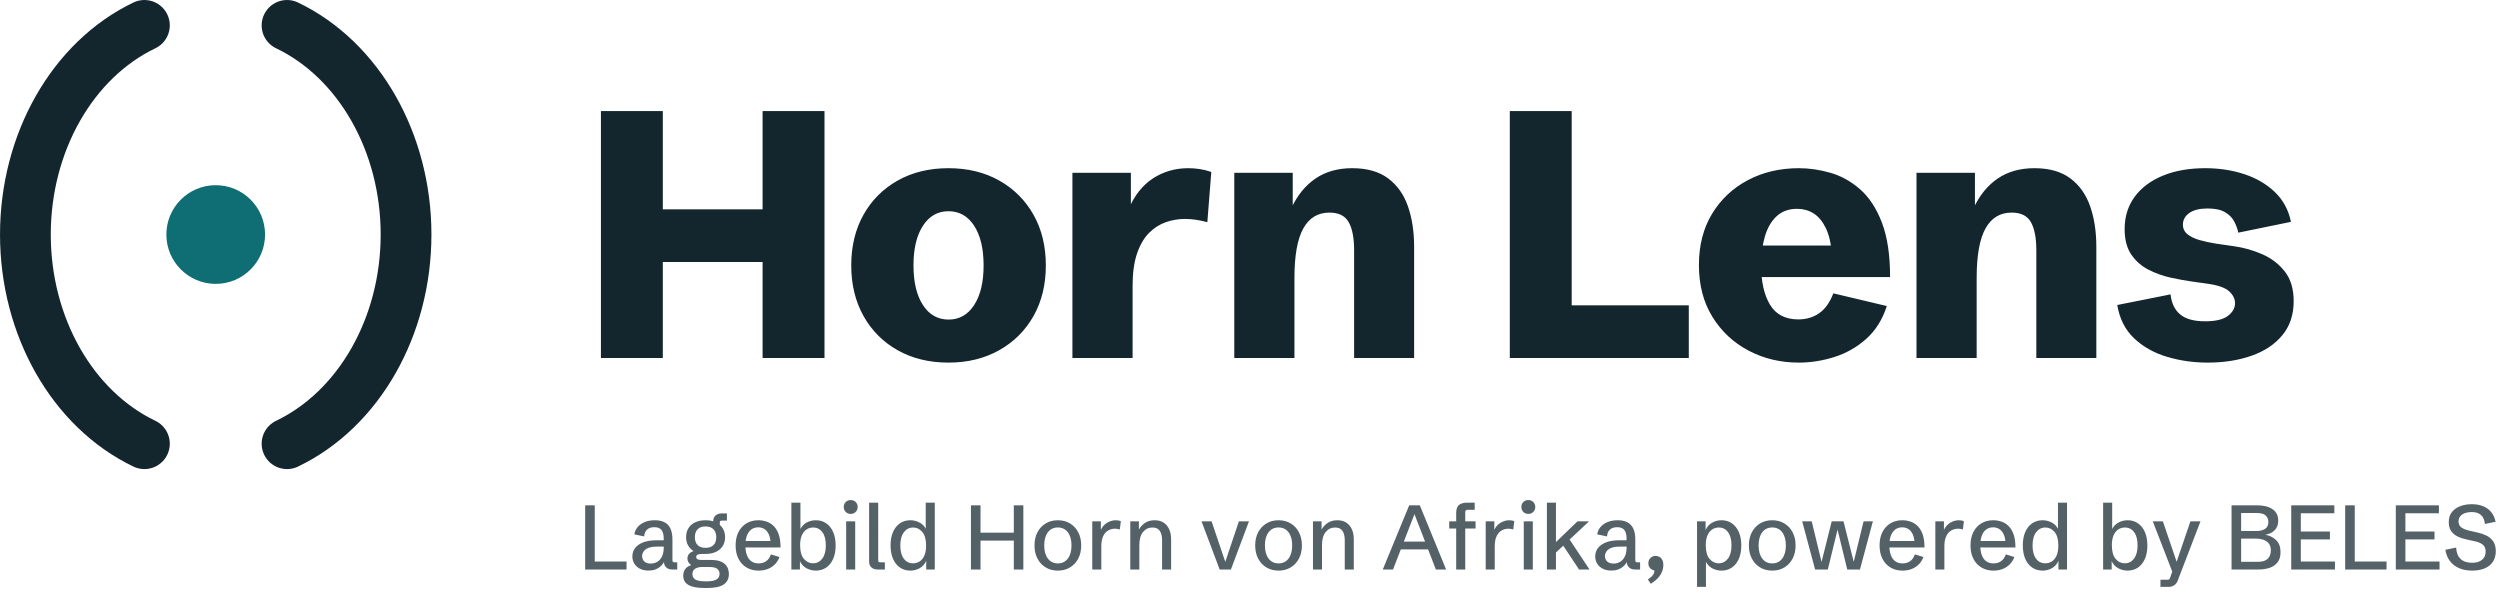
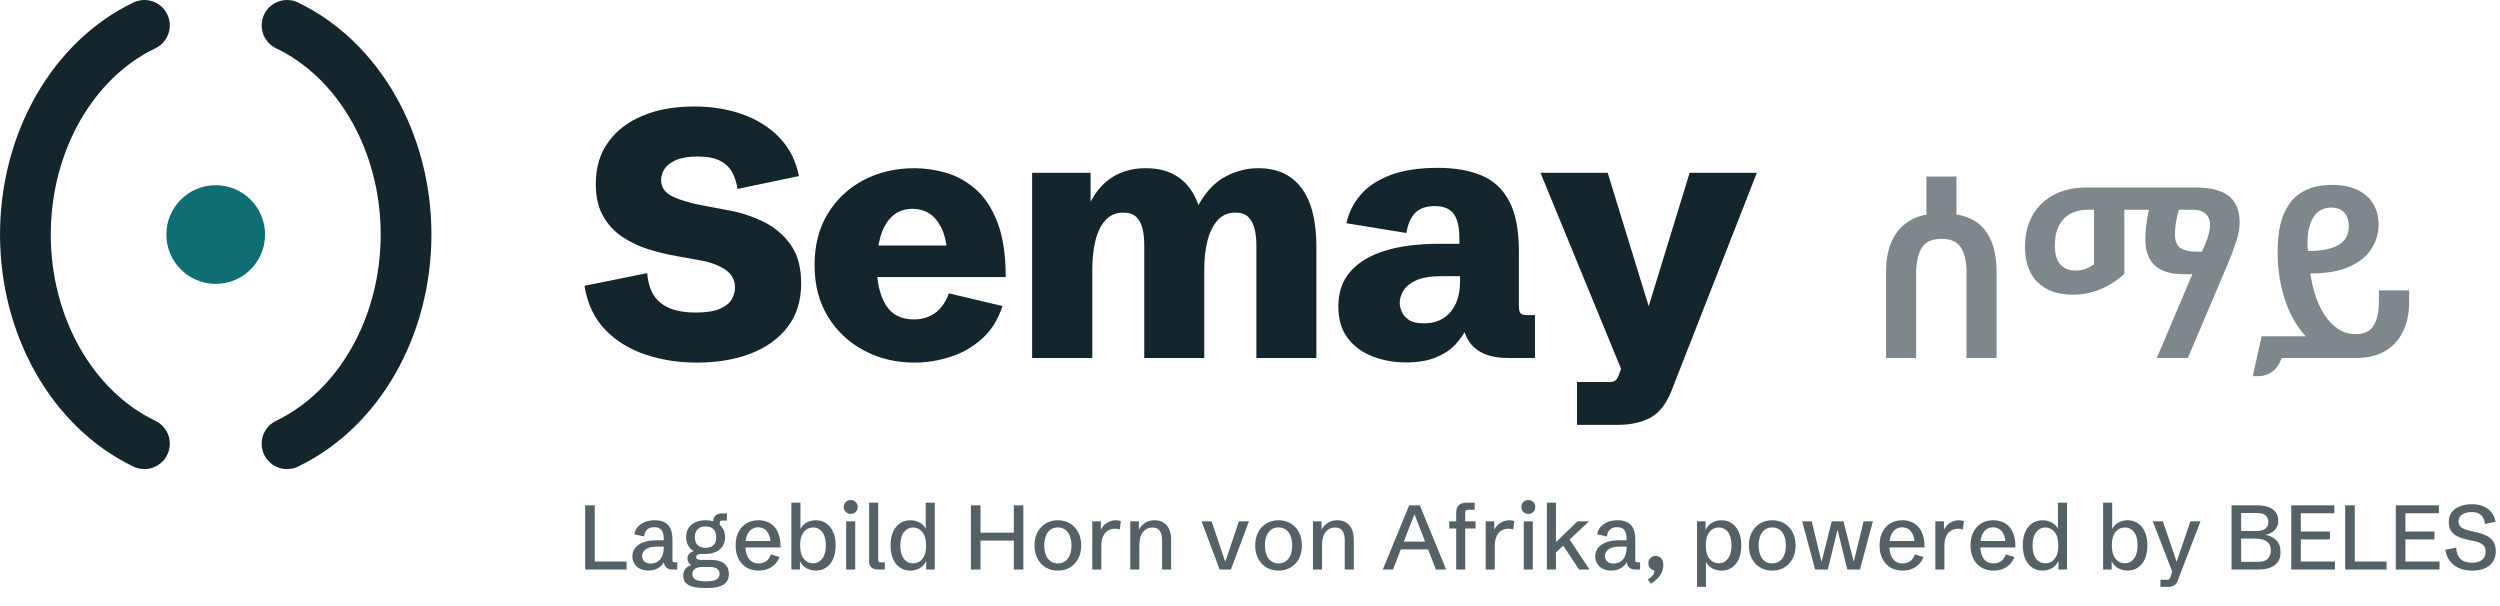
<svg xmlns="http://www.w3.org/2000/svg" viewBox="0 0 1424 345">
  <path d="M82.26 252.73 A108.417 128.495 0 0 1 82.26 14.46" fill="none" stroke="#13262E" stroke-width="28.91" stroke-linecap="round" />
  <path d="M163.49 14.46 A108.417 128.495 0 0 1 163.49 252.73" fill="none" stroke="#13262E" stroke-width="28.91" stroke-linecap="round" />
  <circle cx="122.87" cy="133.59" r="28.11" fill="#0F6E74" />
-   <path d="M342.288 203.906V63.281H377.542V119.238H434.378V63.281H469.632V203.906H434.378V149.219H377.542V203.906ZM540.241 206.543Q523.835 206.543 511.335 199.512Q498.835 192.48 491.852 179.98Q484.87 167.48 484.87 151.172Q484.87 134.766 491.852 122.314Q498.835 109.863 511.335 102.832Q523.835 95.801 540.241 95.801Q556.647 95.801 569.147 102.832Q581.647 109.863 588.678 122.314Q595.71 134.766 595.71 151.172Q595.71 167.578 588.678 180.029Q581.647 192.48 569.098 199.512Q556.55 206.543 540.241 206.543ZM540.339 182.031Q549.518 182.031 554.889 173.73Q560.26 165.43 560.26 151.172Q560.26 136.914 554.889 128.613Q549.518 120.312 540.241 120.312Q531.061 120.312 525.69 128.613Q520.319 136.914 520.319 151.172Q520.319 165.43 525.69 173.73Q531.061 182.031 540.339 182.031ZM610.85 203.906V98.438H644.151V122.754L642.686 119.434Q647.862 107.324 656.798 101.562Q665.733 95.801 676.866 95.801Q679.991 95.801 683.311 96.289Q686.632 96.777 689.952 97.949L687.706 126.562Q680.967 124.707 674.913 124.707Q669.444 124.707 664.171 126.514Q658.897 128.32 654.6 132.568Q650.303 136.816 647.716 144.238Q645.128 151.66 645.128 162.891V203.906ZM703.042 203.906V98.438H736.342V122.949L735.561 118.555Q740.639 107.617 749.282 101.709Q757.925 95.801 770.229 95.801Q782.925 95.801 790.688 101.611Q798.452 107.422 801.967 117.529Q805.483 127.637 805.483 140.527V203.906H771.303V142.578Q771.303 132.031 768.227 126.562Q765.151 121.094 757.241 121.094Q747.378 121.094 742.348 130.127Q737.319 139.16 737.319 158.301V203.906ZM859.983 203.906V63.281H895.237V173.926H961.936V203.906ZM1024.635 206.543Q1009.01 206.543 996.071 199.756Q983.132 192.969 975.417 180.518Q967.702 168.066 967.702 150.977Q967.702 134.082 975.221 121.729Q982.741 109.375 995.632 102.588Q1008.522 95.801 1024.635 95.801Q1033.522 95.801 1042.653 98.438Q1051.784 101.074 1059.499 107.812Q1067.214 114.551 1071.901 126.709Q1076.589 138.867 1076.589 157.812H989.675V139.844H1046.022L1043.483 144.629Q1042.702 135.449 1039.919 129.785Q1037.135 124.121 1032.985 121.533Q1028.835 118.945 1023.659 118.945Q1016.53 118.945 1011.989 123.145Q1007.448 127.344 1005.3 134.619Q1003.151 141.895 1003.151 151.172Q1003.151 165.137 1008.18 173.535Q1013.21 181.934 1024.342 181.934Q1031.178 181.934 1036.257 178.369Q1041.335 174.805 1044.264 167.09L1074.733 174.316Q1071.022 185.84 1063.063 192.969Q1055.104 200.098 1044.948 203.32Q1034.792 206.543 1024.635 206.543ZM1091.632 203.906V98.438H1124.932V122.949L1124.151 118.555Q1129.229 107.617 1137.872 101.709Q1146.514 95.801 1158.819 95.801Q1171.514 95.801 1179.278 101.611Q1187.042 107.422 1190.557 117.529Q1194.073 127.637 1194.073 140.527V203.906H1159.893V142.578Q1159.893 132.031 1156.817 126.562Q1153.741 121.094 1145.831 121.094Q1135.967 121.094 1130.938 130.127Q1125.909 139.16 1125.909 158.301V203.906ZM1257.456 206.543Q1245.346 206.543 1234.262 203.223Q1223.178 199.902 1215.561 192.676Q1207.944 185.449 1205.991 173.73L1236.362 167.676Q1237.143 175.195 1241.831 179.102Q1246.518 183.008 1255.991 183.008Q1265.073 183.008 1269.077 179.883Q1273.081 176.758 1273.081 172.656Q1273.081 169.043 1269.76 165.967Q1266.44 162.891 1257.553 161.621L1249.155 160.449Q1243.393 159.668 1236.655 158.203Q1229.917 156.738 1223.862 153.662Q1217.807 150.586 1213.999 145.02Q1210.19 139.453 1210.19 130.469Q1210.19 119.922 1215.854 112.158Q1221.518 104.395 1231.87 100.098Q1242.221 95.801 1256.089 95.801Q1268.1 95.801 1278.403 99.219Q1288.706 102.637 1295.786 109.424Q1302.866 116.211 1304.917 126.367L1274.936 132.52Q1274.253 129.297 1272.592 126.123Q1270.932 122.949 1267.368 120.85Q1263.803 118.75 1257.456 118.75Q1250.62 118.75 1247.007 121.338Q1243.393 123.926 1243.393 127.93Q1243.393 131.348 1246.03 133.447Q1248.667 135.547 1252.964 136.768Q1257.26 137.988 1262.241 138.77L1272.397 140.234Q1280.796 141.406 1288.608 144.824Q1296.421 148.242 1301.45 154.688Q1306.479 161.133 1306.479 171.582Q1306.479 183.105 1300.034 190.918Q1293.589 198.73 1282.456 202.637Q1271.323 206.543 1257.456 206.543Z" fill="#13262E" />
+   <path d="M396.975 206.543Q381.35 206.543 367.63 201.953Q353.909 197.363 344.632 187.695Q335.354 178.027 332.913 162.793L368.655 155.566Q369.534 167.188 376.37 172.607Q383.206 178.027 396.096 178.027Q405.081 178.027 409.964 175.928Q414.846 173.828 416.751 170.557Q418.655 167.285 418.655 163.77Q418.655 157.227 413.04 153.516Q407.425 149.805 398.635 148.242L386.135 145.996Q377.932 144.629 369.68 142.09Q361.428 139.551 354.544 134.961Q347.659 130.371 343.508 123.047Q339.358 115.723 339.358 104.785Q339.358 90.82 346.438 80.957Q353.518 71.094 366.165 65.869Q378.811 60.645 395.315 60.645Q410.55 60.645 423.147 65.186Q435.745 69.727 444.143 78.564Q452.542 87.402 455.081 100.293L420.12 107.617Q419.241 102.051 416.946 97.949Q414.651 93.848 410.012 91.504Q405.374 89.16 397.268 89.16Q389.749 89.16 385.208 91.113Q380.667 93.066 378.616 96.094Q376.565 99.121 376.565 102.539Q376.565 108.984 383.596 112.158Q390.628 115.332 401.663 117.285L414.553 119.727Q424.807 121.484 434.426 126.074Q444.046 130.664 450.198 139.16Q456.35 147.656 456.35 161.426Q456.35 176.172 448.635 186.23Q440.921 196.289 427.542 201.416Q414.163 206.543 396.975 206.543ZM520.905 206.543Q505.28 206.543 492.341 199.756Q479.401 192.969 471.686 180.518Q463.971 168.066 463.971 150.977Q463.971 134.082 471.491 121.729Q479.01 109.375 491.901 102.588Q504.792 95.801 520.905 95.801Q529.792 95.801 538.923 98.438Q548.053 101.074 555.768 107.812Q563.483 114.551 568.171 126.709Q572.858 138.867 572.858 157.812H485.944V139.844H542.292L539.753 144.629Q538.971 135.449 536.188 129.785Q533.405 124.121 529.255 121.533Q525.104 118.945 519.928 118.945Q512.8 118.945 508.258 123.145Q503.717 127.344 501.569 134.619Q499.421 141.895 499.421 151.172Q499.421 165.137 504.45 173.535Q509.479 181.934 520.612 181.934Q527.448 181.934 532.526 178.369Q537.604 174.805 540.534 167.09L571.003 174.316Q567.292 185.84 559.333 192.969Q551.374 200.098 541.217 203.32Q531.061 206.543 520.905 206.543ZM587.901 203.906V98.438H621.202V114.941Q626.182 105.371 634.141 100.586Q642.1 95.801 652.745 95.801Q663.975 95.801 671.495 101.123Q679.014 106.445 682.628 116.797Q688.975 105.371 698.008 100.586Q707.042 95.801 716.71 95.801Q733.018 95.801 741.417 107.227Q749.815 118.652 749.815 140.43V203.906H715.635V139.453Q715.635 134.668 714.659 130.518Q713.682 126.367 711.143 123.73Q708.604 121.094 703.624 121.094Q697.471 121.094 693.565 125.439Q689.659 129.785 687.803 137.061Q685.948 144.336 685.948 153.223V203.906H651.768V139.453Q651.768 134.668 650.841 130.469Q649.913 126.27 647.325 123.682Q644.737 121.094 639.757 121.094Q633.604 121.094 629.698 125.391Q625.792 129.688 623.985 136.963Q622.178 144.238 622.178 153.32V203.906ZM800.796 206.445Q790.932 206.445 782.094 203.125Q773.257 199.805 767.788 192.773Q762.319 185.742 762.319 174.512Q762.319 162.402 769.301 154.541Q776.284 146.68 789.028 142.773Q801.772 138.867 819.35 138.867H833.022L831.264 141.992V135.742Q831.264 126.172 827.993 121.777Q824.721 117.383 817.202 117.383Q809.878 117.383 806.069 121.289Q802.26 125.195 801.089 132.715L766.909 127.148Q768.862 118.262 774.868 111.133Q780.874 104.004 791.762 99.805Q802.651 95.605 819.057 95.605Q833.51 95.605 843.813 99.902Q854.116 104.199 859.633 114.551Q865.151 124.902 865.151 143.164V174.023Q865.151 177.344 866.079 178.418Q867.007 179.492 870.034 179.492H874.331V203.906H859.096Q845.815 203.906 839.272 197.51Q832.729 191.113 832.729 178.711V174.805L838.979 177.441Q837.807 181.738 835.512 186.719Q833.217 191.699 829.018 196.191Q824.819 200.684 817.934 203.564Q811.05 206.445 800.796 206.445ZM811.05 184.18Q817.397 184.18 821.987 181.348Q826.577 178.516 829.116 173.145Q831.655 167.773 831.655 160.156V157.324H821.01Q811.635 157.324 806.46 159.766Q801.284 162.207 799.282 165.723Q797.28 169.238 797.28 172.461Q797.28 174.609 798.354 177.344Q799.428 180.078 802.358 182.129Q805.288 184.18 811.05 184.18ZM898.26 241.992V217.578H916.815Q918.964 217.578 920.038 216.797Q921.112 216.016 921.991 213.77L926.483 201.855L924.823 213.672L877.46 98.438H915.741L940.448 178.809L937.811 178.613L962.421 98.438H1000.702L952.167 222.363Q947.675 233.887 940.008 237.939Q932.342 241.992 921.6 241.992Z" fill="#13262E" />
+   <path d="M1097.276 125.434V100.546H1114.412V125.434ZM1074.292 203.906V154.402Q1074.292 144.61 1077.624 137.198Q1080.956 129.786 1087.892 125.638Q1094.828 121.49 1106.116 121.49Q1122.436 121.49 1129.848 130.126Q1137.26 138.762 1137.26 154.674V203.906H1120.124V155.354Q1120.124 145.97 1116.928 141.006Q1113.732 136.042 1105.98 136.042Q1097.548 136.042 1094.488 141.414Q1091.428 146.786 1091.428 155.49V203.906ZM1228.516 203.906 1248.78 156.17H1243.476Q1232.868 156.17 1227.428 151.206Q1221.988 146.242 1221.988 136.45Q1221.988 132.506 1222.532 128.222Q1223.076 123.938 1224.028 119.45H1210.02V156.034Q1203.9 161.61 1196.42 164.738Q1188.94 167.866 1180.644 167.866Q1167.996 167.866 1160.72 160.862Q1153.444 153.858 1153.444 140.53Q1153.444 130.194 1157.728 122.646Q1162.012 115.098 1169.9 110.95Q1177.788 106.802 1188.532 106.802H1250.684Q1263.468 106.802 1269.588 111.698Q1275.708 116.594 1275.708 126.794Q1275.708 131.69 1273.6 138.014Q1271.492 144.338 1268.772 150.73L1246.196 203.906ZM1182.14 154.13Q1185.676 154.13 1188.124 153.11Q1190.572 152.09 1192.748 150.594V119.45H1189.484Q1180.644 119.45 1175.544 124.618Q1170.444 129.786 1170.444 139.85Q1170.444 147.194 1173.64 150.662Q1176.836 154.13 1182.14 154.13ZM1251.636 143.386H1254.22L1256.124 138.898Q1257.484 135.906 1258.164 132.982Q1258.844 130.058 1258.844 127.882Q1258.844 124.074 1256.26 121.762Q1253.676 119.45 1249.052 119.45H1241.028Q1239.804 123.938 1239.328 127.27Q1238.852 130.602 1238.852 133.594Q1238.852 139.034 1241.912 141.21Q1244.972 143.386 1251.636 143.386ZM1342.076 203.906Q1331.06 203.906 1322.628 198.942Q1314.196 193.978 1308.62 185.546Q1303.044 177.114 1300.188 166.302Q1297.332 155.49 1297.332 143.658Q1297.332 129.65 1301.14 121.218Q1304.948 112.786 1311.884 109.046Q1318.82 105.306 1328.068 105.306Q1337.044 105.306 1342.96 108.23Q1348.876 111.154 1351.868 116.254Q1354.86 121.354 1354.86 127.882Q1354.86 135.226 1350.848 141.618Q1346.836 148.01 1338.268 151.886Q1329.7 155.762 1315.964 155.762Q1316.916 162.426 1318.956 168.614Q1320.996 174.802 1324.26 179.698Q1327.524 184.594 1331.944 187.45Q1336.364 190.306 1341.804 190.306Q1349.012 190.306 1352.004 185.478Q1354.996 180.65 1354.996 171.81V165.418H1372.268V171.674Q1372.268 181.602 1368.732 188.878Q1365.196 196.154 1358.464 200.03Q1351.732 203.906 1342.076 203.906ZM1308.484 203.906V191.53H1327.252L1341.804 203.906ZM1314.74 142.978Q1321.404 142.978 1326.64 141.686Q1331.876 140.394 1334.868 137.266Q1337.86 134.138 1337.86 128.834Q1337.86 123.802 1335.208 121.014Q1332.556 118.226 1327.796 118.226Q1321.268 118.226 1317.8 123.598Q1314.332 128.97 1314.332 138.49Q1314.332 139.578 1314.4 140.734Q1314.468 141.89 1314.74 142.978ZM1283.188 214.242 1288.22 191.53H1317.052V203.906H1299.644Q1297.604 209.482 1294.068 211.862Q1290.532 214.242 1286.588 214.242Z" fill="#13262E" fill-opacity="0.55" />
  <path d="M333.311 324.387V287.825H338.77V319.843H356.874V324.387ZM369.366 324.997Q366.649 324.997 364.58 323.981Q362.51 322.966 361.355 321.137Q360.2 319.309 360.2 316.897Q360.2 314.282 361.723 312.213Q363.247 310.143 366.332 308.937Q369.417 307.731 374.114 307.731H378.507L378.05 308.239V306.716Q378.05 303.593 376.818 301.942Q375.587 300.292 372.717 300.292Q369.975 300.292 368.515 301.701Q367.055 303.11 366.928 305.548L361.342 304.38Q361.622 302.171 363.094 300.343Q364.567 298.514 367.093 297.423Q369.62 296.331 373.048 296.331Q376.45 296.331 378.659 297.562Q380.868 298.794 381.947 301.219Q383.026 303.643 383.026 307.249V318.903Q383.026 319.741 383.267 320.02Q383.508 320.3 384.296 320.3H385.768V324.387H382.798Q380.741 324.387 379.471 323.194Q378.202 322.001 378.202 320.046V318.294L379.014 318.421Q378.633 319.512 377.91 320.655Q377.186 321.798 376.031 322.788Q374.876 323.778 373.225 324.387Q371.575 324.997 369.366 324.997ZM370.661 321.011Q372.667 321.011 374.355 320.033Q376.044 319.055 377.059 316.999Q378.075 314.942 378.075 311.692V311.362H374.089Q370.889 311.362 369.061 312.2Q367.233 313.038 366.484 314.269Q365.735 315.501 365.735 316.694Q365.735 317.862 366.256 318.84Q366.776 319.817 367.868 320.414Q368.96 321.011 370.661 321.011ZM401.383 334.925Q395.112 334.925 392.141 333.198Q389.171 331.471 389.171 327.866Q389.171 325.784 390.237 324.235Q391.303 322.686 393.716 321.874Q392.751 321.264 392.154 320.3Q391.557 319.335 391.557 318.141Q391.557 316.669 392.471 315.539Q393.385 314.409 395.087 313.901Q393.055 312.682 391.925 310.651Q390.796 308.62 390.796 305.954Q390.796 303.009 392.141 300.85Q393.487 298.692 395.975 297.512Q398.464 296.331 401.866 296.331Q405.268 296.331 407.769 297.512Q410.27 298.692 411.641 300.863Q413.012 303.034 413.012 306.005Q413.012 308.925 411.641 311.057Q410.27 313.19 407.757 314.358Q405.243 315.526 401.79 315.526H399.581Q396.559 315.526 396.559 317.278Q396.559 318.954 399.505 318.954H405.014Q408.137 318.954 410.118 319.678Q412.098 320.401 413.203 321.582Q414.307 322.762 414.739 324.159Q415.171 325.555 415.171 326.927Q415.171 330.989 412.149 332.957Q409.128 334.925 402.805 334.925ZM401.434 331.116H402.831Q409.864 331.116 409.864 326.901Q409.864 325.175 408.607 324.07Q407.35 322.966 404.253 322.966H399.835Q397.575 322.966 395.988 323.918Q394.401 324.87 394.401 327.054Q394.401 329.11 396.115 330.113Q397.829 331.116 401.434 331.116ZM401.866 312.048Q404.811 312.048 406.398 310.486Q407.985 308.925 407.985 306.005Q407.985 303.085 406.398 301.472Q404.811 299.86 401.866 299.86Q398.946 299.86 397.372 301.46Q395.798 303.059 395.798 306.005Q395.798 308.925 397.372 310.486Q398.946 312.048 401.866 312.048ZM406.258 299.505V296.762Q406.258 294.807 407.592 293.627Q408.925 292.446 410.93 292.446H414.053V296.534H411.26Q410.473 296.534 410.232 296.813Q409.991 297.093 409.991 297.93V299.505ZM432.132 325.022Q428.171 325.022 425.225 323.258Q422.28 321.493 420.642 318.281Q419.005 315.069 419.005 310.677Q419.005 306.284 420.63 303.072Q422.255 299.86 425.175 298.096Q428.094 296.331 431.979 296.331Q434.188 296.331 436.423 297.029Q438.657 297.727 440.51 299.454Q442.364 301.18 443.481 304.189Q444.598 307.198 444.598 311.819H422.331V308.137H440.079L438.962 309.661Q438.835 306.309 437.857 304.265Q436.88 302.221 435.318 301.295Q433.757 300.368 431.878 300.368Q429.567 300.368 427.929 301.599Q426.292 302.831 425.428 305.141Q424.565 307.452 424.565 310.727Q424.565 315.552 426.508 318.23Q428.45 320.909 432.106 320.909Q434.696 320.909 436.473 319.601Q438.251 318.294 439.114 315.78L444.014 317.278Q443.024 319.792 441.298 321.518Q439.571 323.245 437.235 324.134Q434.899 325.022 432.132 325.022ZM464.682 325.022Q461.889 325.022 459.325 323.651Q456.76 322.28 455.364 319.106L455.643 318.929V324.387H450.768V286.302H455.923V302.628L455.516 302.221Q456.71 299.225 459.249 297.778Q461.788 296.331 464.708 296.331Q468.085 296.331 470.624 298.083Q473.163 299.835 474.572 303.059Q475.981 306.284 475.981 310.702Q475.981 315.145 474.559 318.357Q473.137 321.569 470.598 323.296Q468.059 325.022 464.682 325.022ZM463.083 320.858Q466.333 320.858 468.364 318.192Q470.395 315.526 470.395 310.6Q470.395 305.802 468.427 303.136Q466.46 300.47 463.133 300.47Q461.128 300.47 459.439 301.549Q457.751 302.628 456.748 304.862Q455.745 307.096 455.745 310.6Q455.745 315.805 457.89 318.332Q460.036 320.858 463.083 320.858ZM481.973 324.387V296.966H487.128V324.387ZM484.563 292.725Q482.862 292.725 481.732 291.596Q480.602 290.466 480.602 288.79Q480.602 287.063 481.732 285.946Q482.862 284.829 484.563 284.829Q486.264 284.829 487.394 285.946Q488.524 287.063 488.524 288.79Q488.524 290.466 487.394 291.596Q486.264 292.725 484.563 292.725ZM499.721 324.387Q497.716 324.387 496.383 323.194Q495.05 322.001 495.05 320.046V286.302H500.229V318.903Q500.229 319.741 500.47 320.02Q500.712 320.3 501.499 320.3H504.012V324.387ZM518.51 325.022Q515.159 325.022 512.607 323.27Q510.055 321.518 508.659 318.294Q507.262 315.069 507.262 310.651Q507.262 306.208 508.672 302.996Q510.081 299.784 512.633 298.057Q515.184 296.331 518.561 296.331Q521.329 296.331 523.906 297.702Q526.483 299.073 527.854 302.247L527.296 302.425V286.302H532.45V324.387H527.575V318.725L527.702 319.132Q526.508 322.128 523.982 323.575Q521.456 325.022 518.51 325.022ZM520.085 320.858Q522.141 320.858 523.817 319.792Q525.493 318.725 526.496 316.478Q527.499 314.231 527.499 310.753Q527.499 305.522 525.341 302.996Q523.182 300.47 520.135 300.47Q516.911 300.47 514.867 303.148Q512.823 305.827 512.823 310.753Q512.823 315.552 514.791 318.205Q516.758 320.858 520.085 320.858ZM553.042 324.387V287.825H558.501V303.389H577.467V287.825H582.901V324.387H577.467V307.909H558.501V324.387ZM602.553 325.022Q598.618 325.022 595.609 323.194Q592.6 321.366 590.925 318.141Q589.249 314.917 589.249 310.677Q589.249 306.436 590.925 303.212Q592.6 299.987 595.609 298.159Q598.618 296.331 602.553 296.331Q606.489 296.331 609.498 298.159Q612.507 299.987 614.182 303.212Q615.858 306.436 615.858 310.677Q615.858 314.917 614.182 318.141Q612.507 321.366 609.498 323.194Q606.489 325.022 602.553 325.022ZM602.553 320.909Q606.159 320.909 608.241 318.154Q610.323 315.399 610.323 310.677Q610.323 305.929 608.241 303.186Q606.159 300.444 602.553 300.444Q598.948 300.444 596.866 303.186Q594.784 305.929 594.784 310.677Q594.784 315.399 596.866 318.154Q598.948 320.909 602.553 320.909ZM622.155 324.387V296.966H627.055V302.882L626.878 302.171Q628.122 299.276 630.547 297.804Q632.971 296.331 635.561 296.331Q636.298 296.331 637.034 296.458Q637.77 296.585 638.43 296.889L637.846 301.587Q636.399 301.13 634.977 301.13Q634.012 301.13 632.705 301.498Q631.397 301.866 630.178 302.907Q628.96 303.948 628.134 305.967Q627.309 307.985 627.309 311.261V324.387ZM643.813 324.387V296.966H648.714V303.186L648.536 302.069Q649.678 299.606 652.014 297.969Q654.35 296.331 657.702 296.331Q660.698 296.331 662.78 297.677Q664.862 299.022 665.967 301.46Q667.071 303.897 667.071 307.274V324.387H661.917V307.655Q661.917 304.38 660.647 302.425Q659.378 300.47 656.407 300.47Q653.157 300.47 651.062 303.034Q648.967 305.598 648.967 310.524V324.387ZM694.721 324.387 684.387 296.966H690.126L698.301 321.163H697.54L705.665 296.966H711.403L701.12 324.387ZM728.262 325.022Q724.327 325.022 721.318 323.194Q718.309 321.366 716.633 318.141Q714.958 314.917 714.958 310.677Q714.958 306.436 716.633 303.212Q718.309 299.987 721.318 298.159Q724.327 296.331 728.262 296.331Q732.198 296.331 735.207 298.159Q738.216 299.987 739.891 303.212Q741.567 306.436 741.567 310.677Q741.567 314.917 739.891 318.141Q738.216 321.366 735.207 323.194Q732.198 325.022 728.262 325.022ZM728.262 320.909Q731.868 320.909 733.95 318.154Q736.032 315.399 736.032 310.677Q736.032 305.929 733.95 303.186Q731.868 300.444 728.262 300.444Q724.657 300.444 722.575 303.186Q720.493 305.929 720.493 310.677Q720.493 315.399 722.575 318.154Q724.657 320.909 728.262 320.909ZM747.864 324.387V296.966H752.764V303.186L752.587 302.069Q753.729 299.606 756.065 297.969Q758.401 296.331 761.753 296.331Q764.749 296.331 766.831 297.677Q768.913 299.022 770.017 301.46Q771.122 303.897 771.122 307.274V324.387H765.967V307.655Q765.967 304.38 764.698 302.425Q763.428 300.47 760.458 300.47Q757.208 300.47 755.113 303.034Q753.018 305.598 753.018 310.524V324.387ZM787.626 324.387 802.682 287.825H808.725L823.706 324.387H817.866L805.678 292.852L793.466 324.387ZM795.878 312.936V308.493H815.428V312.936ZM829.444 324.387V292.243Q829.444 289.069 830.967 287.685Q832.491 286.302 836.02 286.302H839.981V290.389H835.995Q835.233 290.389 834.916 290.72Q834.598 291.05 834.598 291.811V324.387ZM825.483 301.054V296.966H840.489V301.054ZM846.253 324.387V296.966H851.153V302.882L850.975 302.171Q852.219 299.276 854.644 297.804Q857.069 296.331 859.659 296.331Q860.395 296.331 861.132 296.458Q861.868 296.585 862.528 296.889L861.944 301.587Q860.497 301.13 859.075 301.13Q858.11 301.13 856.802 301.498Q855.495 301.866 854.276 302.907Q853.057 303.948 852.232 305.967Q851.407 307.985 851.407 311.261V324.387ZM867.936 324.387V296.966H873.091V324.387ZM870.526 292.725Q868.825 292.725 867.695 291.596Q866.565 290.466 866.565 288.79Q866.565 287.063 867.695 285.946Q868.825 284.829 870.526 284.829Q872.227 284.829 873.357 285.946Q874.487 287.063 874.487 288.79Q874.487 290.466 873.357 291.596Q872.227 292.725 870.526 292.725ZM881.114 324.387V286.302H886.268V308.772L898.532 296.966H905.108L894.063 307.325L905.387 324.387H899.421L890.432 310.829L886.268 314.714V324.387ZM917.803 324.997Q915.087 324.997 913.017 323.981Q910.948 322.966 909.793 321.137Q908.637 319.309 908.637 316.897Q908.637 314.282 910.161 312.213Q911.684 310.143 914.769 308.937Q917.854 307.731 922.551 307.731H926.944L926.487 308.239V306.716Q926.487 303.593 925.256 301.942Q924.024 300.292 921.155 300.292Q918.413 300.292 916.953 301.701Q915.493 303.11 915.366 305.548L909.78 304.38Q910.059 302.171 911.532 300.343Q913.005 298.514 915.531 297.423Q918.057 296.331 921.485 296.331Q924.887 296.331 927.096 297.562Q929.305 298.794 930.384 301.219Q931.464 303.643 931.464 307.249V318.903Q931.464 319.741 931.705 320.02Q931.946 320.3 932.733 320.3H934.206V324.387H931.235Q929.178 324.387 927.909 323.194Q926.639 322.001 926.639 320.046V318.294L927.452 318.421Q927.071 319.512 926.347 320.655Q925.624 321.798 924.468 322.788Q923.313 323.778 921.663 324.387Q920.012 324.997 917.803 324.997ZM919.098 321.011Q921.104 321.011 922.793 320.033Q924.481 319.055 925.497 316.999Q926.512 314.942 926.512 311.692V311.362H922.526Q919.327 311.362 917.499 312.2Q915.671 313.038 914.922 314.269Q914.173 315.501 914.173 316.694Q914.173 317.862 914.693 318.84Q915.214 319.817 916.305 320.414Q917.397 321.011 919.098 321.011ZM940.3 332.512 938.624 330.075 939.436 329.491Q940.934 328.399 941.62 327.396Q942.305 326.393 942.305 325.098V323.956L943.016 324.946Q941.264 324.946 940.084 323.791Q938.903 322.636 938.903 320.833Q938.903 319.005 940.096 317.824Q941.29 316.643 943.042 316.643Q944.159 316.643 945.162 317.164Q946.165 317.684 946.8 318.827Q947.434 319.97 947.434 321.848Q947.434 324.514 945.987 327.054Q944.54 329.593 941.721 331.548ZM966.63 334.29V296.966H971.505V302.628L971.378 302.221Q972.571 299.225 975.11 297.778Q977.649 296.331 980.569 296.331Q983.946 296.331 986.485 298.083Q989.024 299.835 990.433 303.059Q991.842 306.284 991.842 310.702Q991.842 315.145 990.421 318.357Q988.999 321.569 986.46 323.296Q983.921 325.022 980.544 325.022Q977.751 325.022 975.186 323.651Q972.622 322.28 971.225 319.106L971.708 318.929V334.29ZM978.944 320.858Q982.194 320.858 984.225 318.192Q986.257 315.526 986.257 310.6Q986.257 305.802 984.289 303.136Q982.321 300.47 978.995 300.47Q976.989 300.47 975.3 301.549Q973.612 302.628 972.609 304.862Q971.606 307.096 971.606 310.6Q971.606 315.805 973.752 318.332Q975.897 320.858 978.944 320.858ZM1009.464 325.022Q1005.528 325.022 1002.519 323.194Q999.51 321.366 997.835 318.141Q996.159 314.917 996.159 310.677Q996.159 306.436 997.835 303.212Q999.51 299.987 1002.519 298.159Q1005.528 296.331 1009.464 296.331Q1013.399 296.331 1016.408 298.159Q1019.417 299.987 1021.092 303.212Q1022.768 306.436 1022.768 310.677Q1022.768 314.917 1021.092 318.141Q1019.417 321.366 1016.408 323.194Q1013.399 325.022 1009.464 325.022ZM1009.464 320.909Q1013.069 320.909 1015.151 318.154Q1017.233 315.399 1017.233 310.677Q1017.233 305.929 1015.151 303.186Q1013.069 300.444 1009.464 300.444Q1005.858 300.444 1003.776 303.186Q1001.694 305.929 1001.694 310.677Q1001.694 315.399 1003.776 318.154Q1005.858 320.909 1009.464 320.909ZM1033.889 324.387 1026.526 296.966H1031.96L1037.926 321.645H1037.165L1043.335 296.966H1050.063L1056.335 321.798H1055.446L1061.489 296.966H1066.796L1059.432 324.387H1052.196L1046.229 299.86H1047.118L1041.126 324.387ZM1083.731 325.022Q1079.77 325.022 1076.825 323.258Q1073.88 321.493 1072.242 318.281Q1070.604 315.069 1070.604 310.677Q1070.604 306.284 1072.229 303.072Q1073.854 299.86 1076.774 298.096Q1079.694 296.331 1083.579 296.331Q1085.788 296.331 1088.022 297.029Q1090.257 297.727 1092.11 299.454Q1093.964 301.18 1095.081 304.189Q1096.198 307.198 1096.198 311.819H1073.93V308.137H1091.678L1090.561 309.661Q1090.434 306.309 1089.457 304.265Q1088.479 302.221 1086.918 301.295Q1085.356 300.368 1083.477 300.368Q1081.167 300.368 1079.529 301.599Q1077.891 302.831 1077.028 305.141Q1076.165 307.452 1076.165 310.727Q1076.165 315.552 1078.107 318.23Q1080.05 320.909 1083.706 320.909Q1086.296 320.909 1088.073 319.601Q1089.85 318.294 1090.714 315.78L1095.614 317.278Q1094.624 319.792 1092.897 321.518Q1091.171 323.245 1088.835 324.134Q1086.499 325.022 1083.731 325.022ZM1102.368 324.387V296.966H1107.268V302.882L1107.091 302.171Q1108.335 299.276 1110.759 297.804Q1113.184 296.331 1115.774 296.331Q1116.51 296.331 1117.247 296.458Q1117.983 296.585 1118.643 296.889L1118.059 301.587Q1116.612 301.13 1115.19 301.13Q1114.225 301.13 1112.918 301.498Q1111.61 301.866 1110.391 302.907Q1109.173 303.948 1108.347 305.967Q1107.522 307.985 1107.522 311.261V324.387ZM1135.528 325.022Q1131.567 325.022 1128.622 323.258Q1125.676 321.493 1124.039 318.281Q1122.401 315.069 1122.401 310.677Q1122.401 306.284 1124.026 303.072Q1125.651 299.86 1128.571 298.096Q1131.491 296.331 1135.376 296.331Q1137.585 296.331 1139.819 297.029Q1142.053 297.727 1143.907 299.454Q1145.76 301.18 1146.878 304.189Q1147.995 307.198 1147.995 311.819H1125.727V308.137H1143.475L1142.358 309.661Q1142.231 306.309 1141.254 304.265Q1140.276 302.221 1138.715 301.295Q1137.153 300.368 1135.274 300.368Q1132.964 300.368 1131.326 301.599Q1129.688 302.831 1128.825 305.141Q1127.962 307.452 1127.962 310.727Q1127.962 315.552 1129.904 318.23Q1131.846 320.909 1135.503 320.909Q1138.092 320.909 1139.87 319.601Q1141.647 318.294 1142.51 315.78L1147.411 317.278Q1146.421 319.792 1144.694 321.518Q1142.967 323.245 1140.632 324.134Q1138.296 325.022 1135.528 325.022ZM1163.432 325.022Q1160.081 325.022 1157.529 323.27Q1154.977 321.518 1153.581 318.294Q1152.184 315.069 1152.184 310.651Q1152.184 306.208 1153.593 302.996Q1155.003 299.784 1157.554 298.057Q1160.106 296.331 1163.483 296.331Q1166.251 296.331 1168.828 297.702Q1171.405 299.073 1172.776 302.247L1172.217 302.425V286.302H1177.372V324.387H1172.497V318.725L1172.624 319.132Q1171.43 322.128 1168.904 323.575Q1166.378 325.022 1163.432 325.022ZM1165.007 320.858Q1167.063 320.858 1168.739 319.792Q1170.415 318.725 1171.418 316.478Q1172.421 314.231 1172.421 310.753Q1172.421 305.522 1170.262 302.996Q1168.104 300.47 1165.057 300.47Q1161.833 300.47 1159.789 303.148Q1157.745 305.827 1157.745 310.753Q1157.745 315.552 1159.713 318.205Q1161.68 320.858 1165.007 320.858ZM1211.852 325.022Q1209.059 325.022 1206.495 323.651Q1203.93 322.28 1202.534 319.106L1202.813 318.929V324.387H1197.938V286.302H1203.092V302.628L1202.686 302.221Q1203.88 299.225 1206.419 297.778Q1208.958 296.331 1211.878 296.331Q1215.255 296.331 1217.794 298.083Q1220.333 299.835 1221.742 303.059Q1223.151 306.284 1223.151 310.702Q1223.151 315.145 1221.729 318.357Q1220.307 321.569 1217.768 323.296Q1215.229 325.022 1211.852 325.022ZM1210.253 320.858Q1213.503 320.858 1215.534 318.192Q1217.565 315.526 1217.565 310.6Q1217.565 305.802 1215.597 303.136Q1213.63 300.47 1210.303 300.47Q1208.298 300.47 1206.609 301.549Q1204.921 302.628 1203.918 304.862Q1202.915 307.096 1202.915 310.6Q1202.915 315.805 1205.06 318.332Q1207.206 320.858 1210.253 320.858ZM1230.591 334.29V330.202H1234.882Q1235.364 330.202 1235.618 329.923Q1235.872 329.643 1236.1 329.034L1237.928 323.854L1237.497 326.038L1226.223 296.966H1231.987L1240.29 321.391L1239.401 321.188L1247.653 296.966H1253.391L1240.391 330.811Q1239.757 332.538 1238.347 333.414Q1236.938 334.29 1235.288 334.29ZM1271.089 324.387V287.825H1285.637Q1291.249 287.825 1294.461 290.047Q1297.673 292.268 1297.673 296.534Q1297.673 299.175 1296.53 300.888Q1295.387 302.602 1293.61 303.504Q1291.833 304.405 1289.903 304.634L1289.979 304.532Q1293.991 305.192 1296.492 307.642Q1298.993 310.093 1298.993 314.511Q1298.993 318.167 1297.279 320.338Q1295.565 322.509 1292.734 323.448Q1289.903 324.387 1286.526 324.387ZM1276.548 319.995H1286.171Q1289.014 319.995 1290.614 319.055Q1292.214 318.116 1292.848 316.618Q1293.483 315.12 1293.483 313.495Q1293.483 311.261 1292.455 309.775Q1291.426 308.29 1289.484 307.541Q1287.542 306.792 1284.774 306.792H1276.548ZM1276.548 302.475H1285.307Q1288.176 302.475 1290.119 301.282Q1292.061 300.089 1292.061 297.296Q1292.061 295.061 1290.55 293.639Q1289.04 292.218 1285.536 292.218H1276.548ZM1305.087 324.387V287.825H1329.639V292.37H1310.546V302.78H1327.126V307.223H1310.546V319.843H1329.995V324.387ZM1335.809 324.387V287.825H1341.268V319.843H1359.372V324.387ZM1364.653 324.387V287.825H1389.206V292.37H1370.112V302.78H1386.692V307.223H1370.112V319.843H1389.561V324.387ZM1408.147 325.022Q1403.983 325.022 1400.758 323.651Q1397.534 322.28 1395.515 319.627Q1393.497 316.973 1392.862 313.165L1399.032 311.895Q1399.21 316.11 1401.52 318.332Q1403.831 320.554 1408.02 320.554Q1410.585 320.554 1412.324 319.754Q1414.063 318.954 1414.939 317.519Q1415.815 316.085 1415.815 314.18Q1415.815 311.565 1414.216 310.258Q1412.616 308.95 1409.874 308.366L1405.405 307.376Q1403.932 307.071 1402.117 306.512Q1400.301 305.954 1398.638 304.887Q1396.975 303.821 1395.896 302.018Q1394.817 300.216 1394.817 297.423Q1394.817 293.868 1396.645 291.621Q1398.473 289.374 1401.444 288.282Q1404.415 287.19 1407.893 287.19Q1411.702 287.19 1414.52 288.396Q1417.339 289.602 1419.103 291.824Q1420.868 294.046 1421.477 297.194L1415.383 298.464Q1415.18 296.28 1414.304 294.782Q1413.428 293.284 1411.829 292.471Q1410.229 291.659 1407.766 291.659Q1405.735 291.659 1404.059 292.256Q1402.383 292.852 1401.381 294.046Q1400.378 295.239 1400.378 297.093Q1400.378 299.175 1401.952 300.393Q1403.526 301.612 1406.928 302.348L1411.473 303.389Q1414.038 303.948 1416.374 305.116Q1418.71 306.284 1420.157 308.404Q1421.604 310.524 1421.604 313.977Q1421.604 317.481 1419.967 319.957Q1418.329 322.432 1415.307 323.727Q1412.286 325.022 1408.147 325.022Z" fill="#13262E" fill-opacity="0.72" />
</svg>
